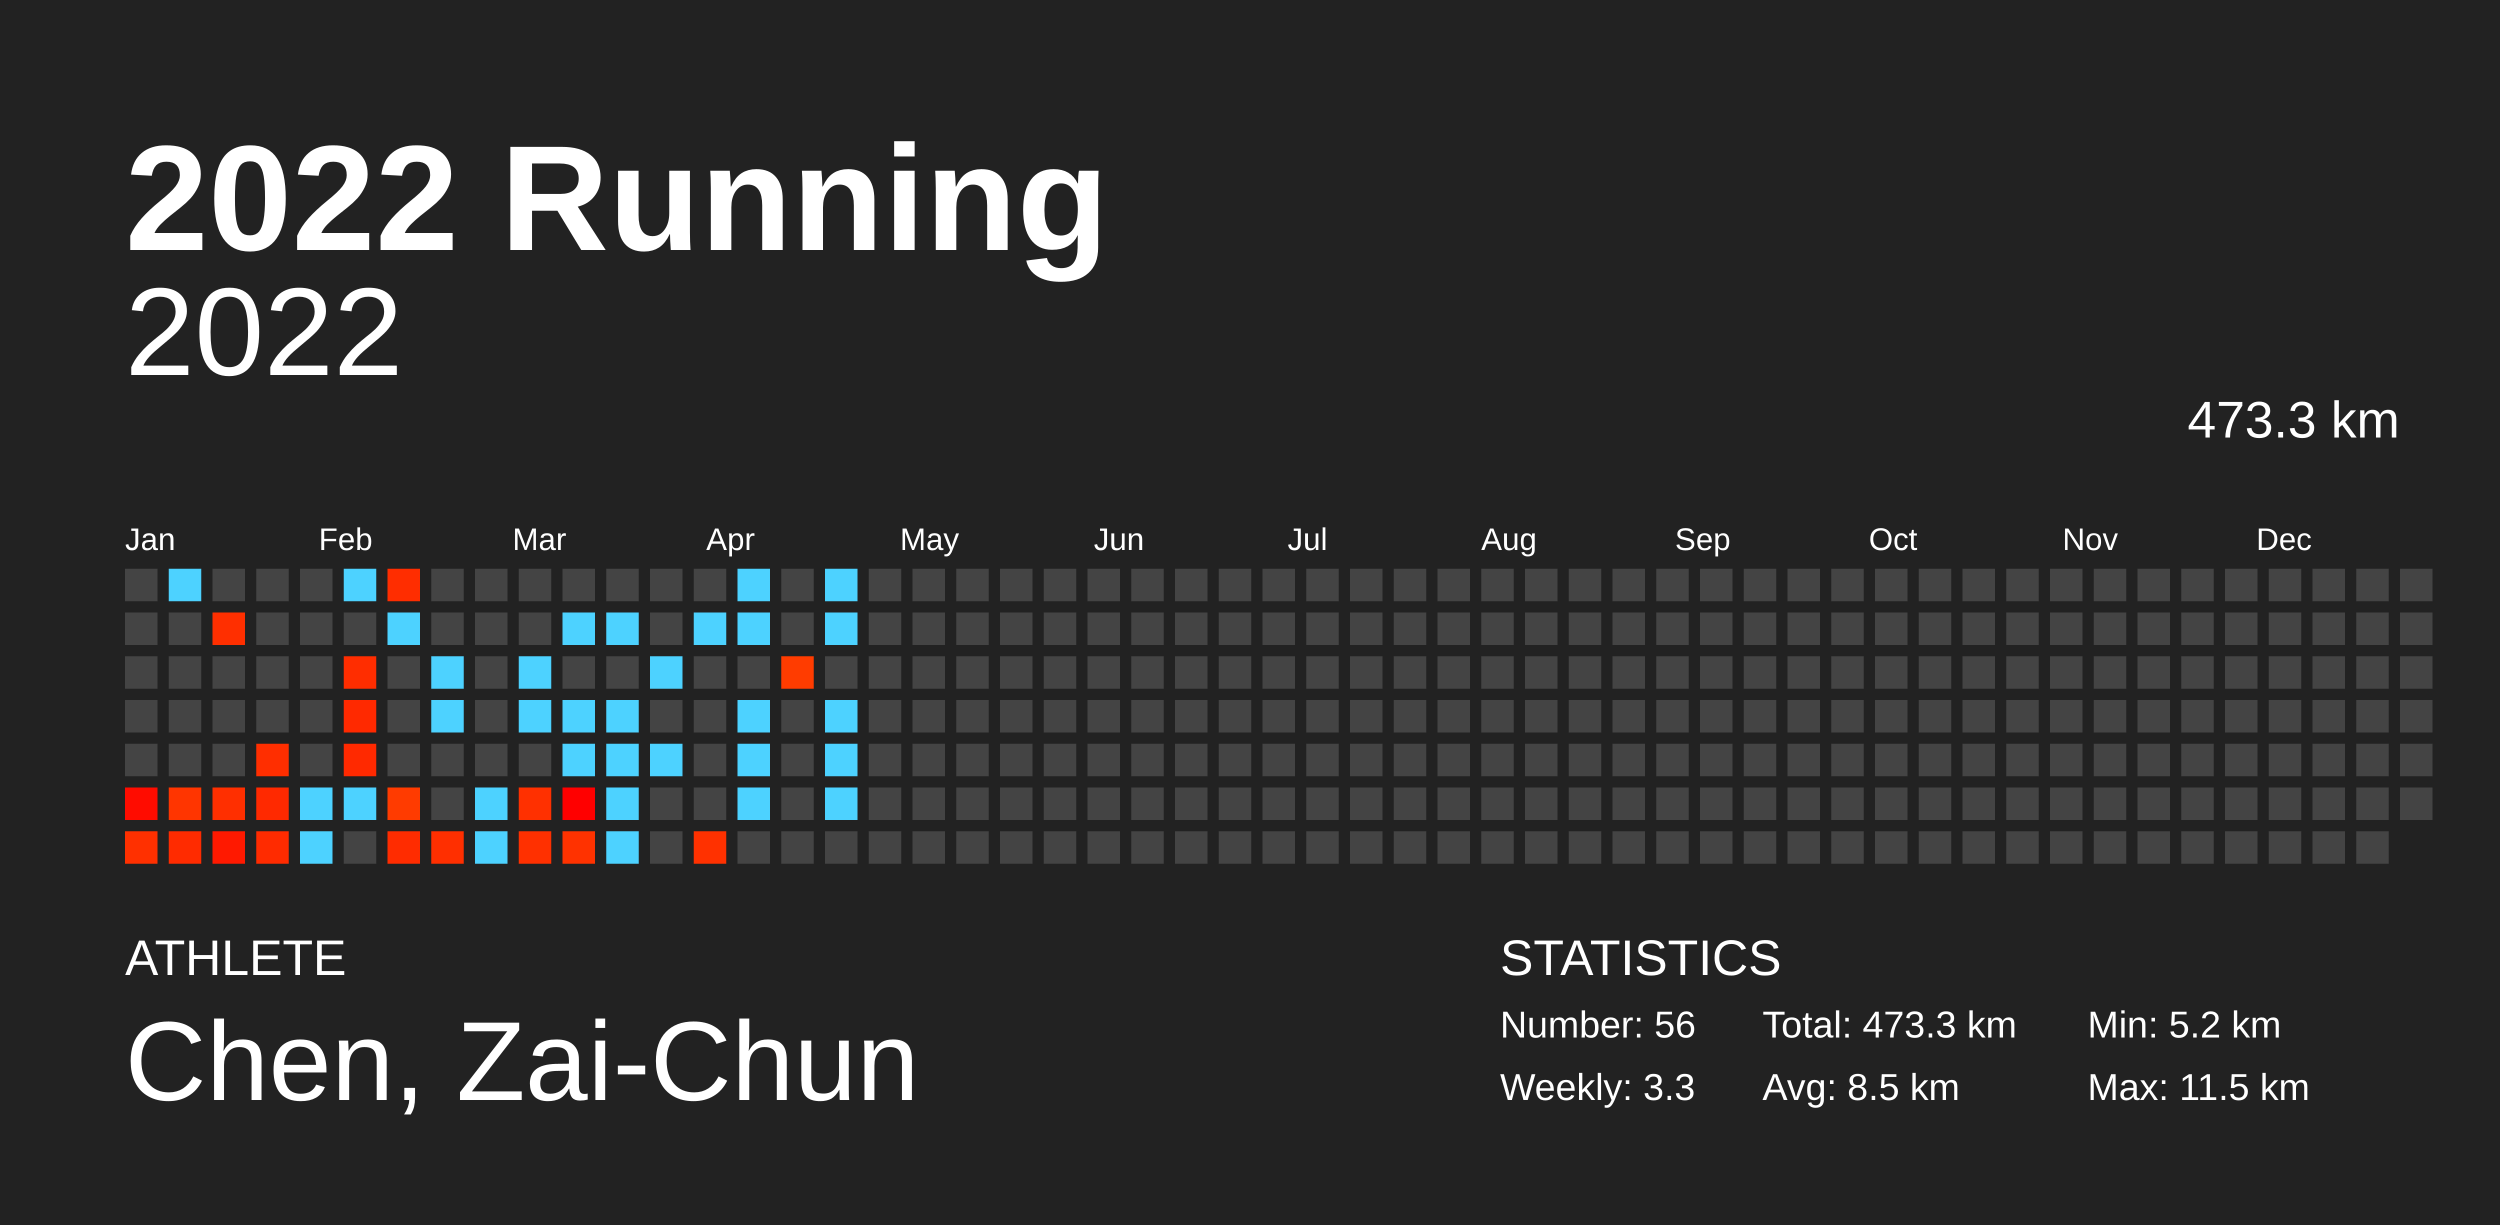
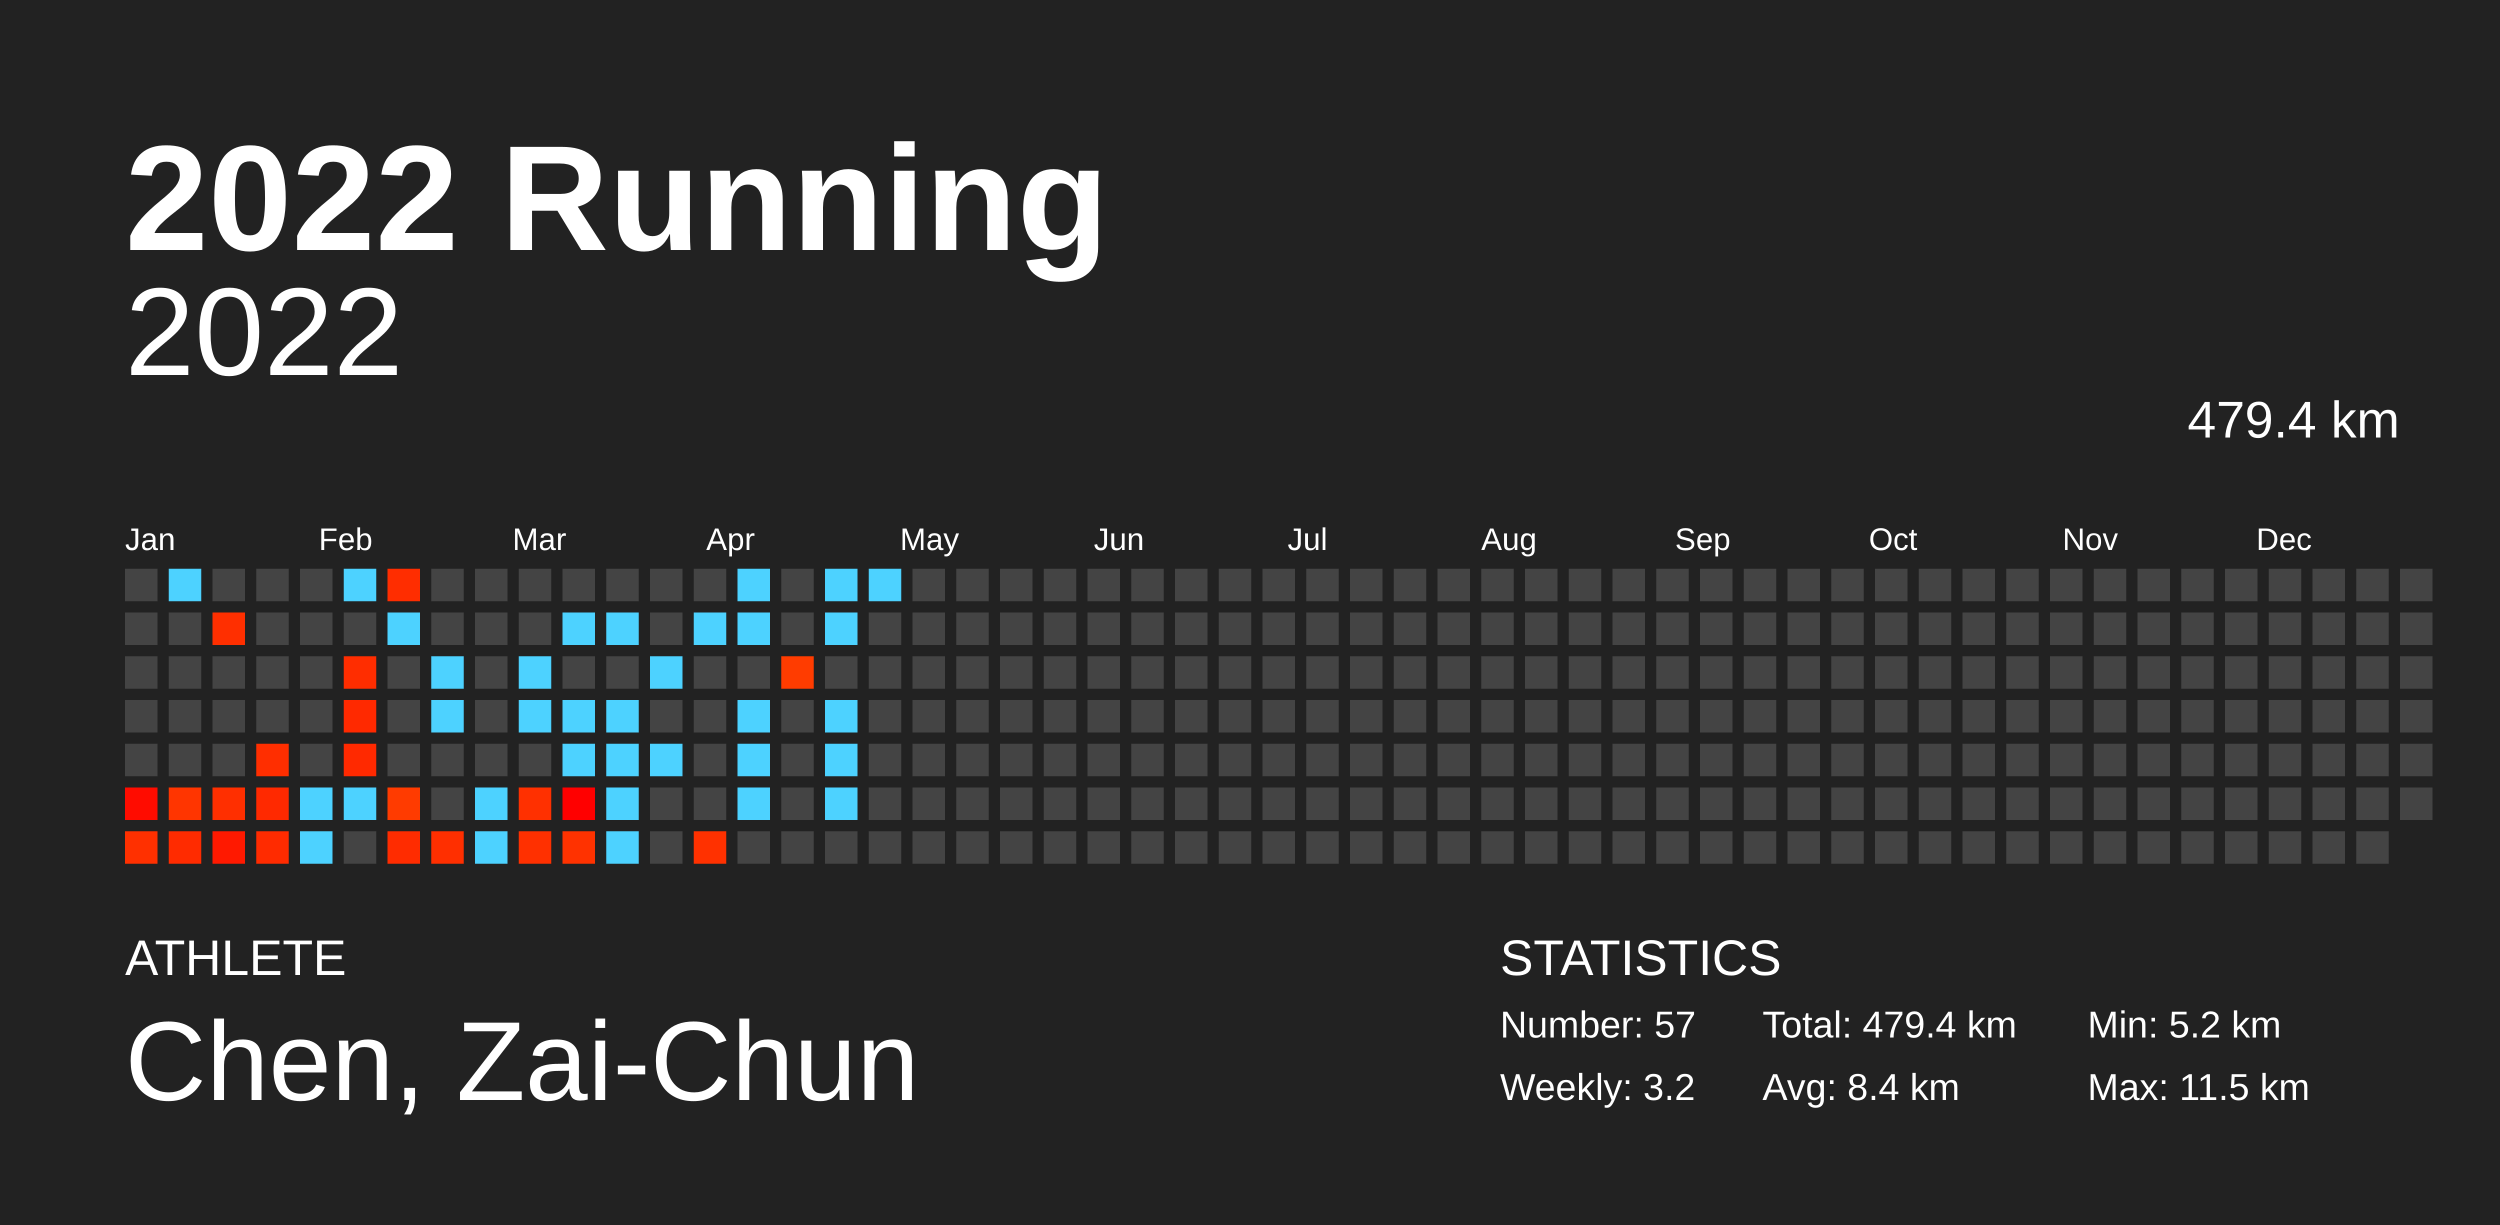
<svg xmlns="http://www.w3.org/2000/svg" baseProfile="full" height="98mm" version="1.1" viewBox="0,0,200,98" width="200mm">
  <defs />
  <rect fill="#222222" height="98" width="200" x="0" y="0" />
  <text fill="#FFFFFF" style="font-size:12px; font-family:Arial; font-weight:bold;" x="10" y="20">2022 Running</text>
  <text fill="#FFFFFF" style="font-size:4px; font-family:Arial" x="10" y="78">ATHLETE</text>
  <text fill="#FFFFFF" style="font-size:9px; font-family:Arial" x="10" y="88">Chen, Zai-Chun</text>
  <text fill="#FFFFFF" style="font-size:4px; font-family:Arial" x="120" y="78">STATISTICS</text>
-   <text fill="#FFFFFF" style="font-size:3px; font-family:Arial" x="120" y="83">Number: 56</text>
-   <text fill="#FFFFFF" style="font-size:3px; font-family:Arial" x="120" y="88">Weekly: 3.3</text>
-   <text fill="#FFFFFF" style="font-size:3px; font-family:Arial" x="141" y="83">Total: 473.3 km</text>
-   <text fill="#FFFFFF" style="font-size:3px; font-family:Arial" x="141" y="88">Avg: 8.5 km</text>
+   <text fill="#FFFFFF" style="font-size:3px; font-family:Arial" x="120" y="83">Number: 57</text>
+   <text fill="#FFFFFF" style="font-size:3px; font-family:Arial" x="120" y="88">Weekly: 3.2</text>
+   <text fill="#FFFFFF" style="font-size:3px; font-family:Arial" x="141" y="83">Total: 479.4 km</text>
+   <text fill="#FFFFFF" style="font-size:3px; font-family:Arial" x="141" y="88">Avg: 8.4 km</text>
  <text fill="#FFFFFF" style="font-size:3px; font-family:Arial" x="167" y="83">Min: 5.2 km</text>
  <text fill="#FFFFFF" style="font-size:3px; font-family:Arial" x="167" y="88">Max: 11.5 km</text>
  <text alignment-baseline="hanging" fill="#FFFFFF" style="font-size:10.0px; font-family:Arial;" x="10" y="30">2022</text>
-   <text alignment-baseline="hanging" fill="#FFFFFF" style="font-size:4.125px; font-family:Arial;" x="175" y="35">473.3 km</text>
+   <text alignment-baseline="hanging" fill="#FFFFFF" style="font-size:4.125px; font-family:Arial;" x="175" y="35">479.4 km</text>
  <text fill="#FFFFFF" style="font-size:2.5px; font-family:Arial" x="10.0" y="44">Jan</text>
  <text fill="#FFFFFF" style="font-size:2.5px; font-family:Arial" x="25.5" y="44">Feb</text>
  <text fill="#FFFFFF" style="font-size:2.5px; font-family:Arial" x="41.0" y="44">Mar</text>
  <text fill="#FFFFFF" style="font-size:2.5px; font-family:Arial" x="56.5" y="44">Apr</text>
  <text fill="#FFFFFF" style="font-size:2.5px; font-family:Arial" x="72.0" y="44">May</text>
  <text fill="#FFFFFF" style="font-size:2.5px; font-family:Arial" x="87.5" y="44">Jun</text>
  <text fill="#FFFFFF" style="font-size:2.5px; font-family:Arial" x="103.0" y="44">Jul</text>
  <text fill="#FFFFFF" style="font-size:2.5px; font-family:Arial" x="118.5" y="44">Aug</text>
  <text fill="#FFFFFF" style="font-size:2.5px; font-family:Arial" x="134.0" y="44">Sep</text>
  <text fill="#FFFFFF" style="font-size:2.5px; font-family:Arial" x="149.5" y="44">Oct</text>
  <text fill="#FFFFFF" style="font-size:2.5px; font-family:Arial" x="165.0" y="44">Nov</text>
  <text fill="#FFFFFF" style="font-size:2.5px; font-family:Arial" x="180.5" y="44">Dec</text>
  <rect fill="#444444" height="2.6" width="2.6" x="10.0" y="45.5" />
  <rect fill="#444444" height="2.6" width="2.6" x="10.0" y="49.0" />
  <rect fill="#444444" height="2.6" width="2.6" x="10.0" y="52.5" />
  <rect fill="#444444" height="2.6" width="2.6" x="10.0" y="56.0" />
  <rect fill="#444444" height="2.6" width="2.6" x="10.0" y="59.5" />
  <rect fill="#ff0c00" height="2.6" width="2.6" x="10.0" y="63.0" />
  <rect fill="#ff3000" height="2.6" width="2.6" x="10.0" y="66.5" />
  <rect fill="#4dd2ff" height="2.6" width="2.6" x="13.5" y="45.5" />
  <rect fill="#444444" height="2.6" width="2.6" x="13.5" y="49.0" />
  <rect fill="#444444" height="2.6" width="2.6" x="13.5" y="52.5" />
  <rect fill="#444444" height="2.6" width="2.6" x="13.5" y="56.0" />
  <rect fill="#444444" height="2.6" width="2.6" x="13.5" y="59.5" />
  <rect fill="#ff3500" height="2.6" width="2.6" x="13.5" y="63.0" />
  <rect fill="#ff2b00" height="2.6" width="2.6" x="13.5" y="66.5" />
  <rect fill="#444444" height="2.6" width="2.6" x="17.0" y="45.5" />
  <rect fill="#ff2f00" height="2.6" width="2.6" x="17.0" y="49.0" />
  <rect fill="#444444" height="2.6" width="2.6" x="17.0" y="52.5" />
  <rect fill="#444444" height="2.6" width="2.6" x="17.0" y="56.0" />
  <rect fill="#444444" height="2.6" width="2.6" x="17.0" y="59.5" />
  <rect fill="#ff2f00" height="2.6" width="2.6" x="17.0" y="63.0" />
  <rect fill="#ff1900" height="2.6" width="2.6" x="17.0" y="66.5" />
  <rect fill="#444444" height="2.6" width="2.6" x="20.5" y="45.5" />
  <rect fill="#444444" height="2.6" width="2.6" x="20.5" y="49.0" />
  <rect fill="#444444" height="2.6" width="2.6" x="20.5" y="52.5" />
  <rect fill="#444444" height="2.6" width="2.6" x="20.5" y="56.0" />
  <rect fill="#ff2e00" height="2.6" width="2.6" x="20.5" y="59.5" />
  <rect fill="#ff2900" height="2.6" width="2.6" x="20.5" y="63.0" />
  <rect fill="#ff2b00" height="2.6" width="2.6" x="20.5" y="66.5" />
  <rect fill="#444444" height="2.6" width="2.6" x="24.0" y="45.5" />
  <rect fill="#444444" height="2.6" width="2.6" x="24.0" y="49.0" />
  <rect fill="#444444" height="2.6" width="2.6" x="24.0" y="52.5" />
  <rect fill="#444444" height="2.6" width="2.6" x="24.0" y="56.0" />
  <rect fill="#444444" height="2.6" width="2.6" x="24.0" y="59.5" />
  <rect fill="#4dd2ff" height="2.6" width="2.6" x="24.0" y="63.0" />
  <rect fill="#4dd2ff" height="2.6" width="2.6" x="24.0" y="66.5" />
  <rect fill="#4dd2ff" height="2.6" width="2.6" x="27.5" y="45.5" />
  <rect fill="#444444" height="2.6" width="2.6" x="27.5" y="49.0" />
  <rect fill="#ff2d00" height="2.6" width="2.6" x="27.5" y="52.5" />
  <rect fill="#ff2900" height="2.6" width="2.6" x="27.5" y="56.0" />
  <rect fill="#ff2900" height="2.6" width="2.6" x="27.5" y="59.5" />
  <rect fill="#4dd2ff" height="2.6" width="2.6" x="27.5" y="63.0" />
  <rect fill="#444444" height="2.6" width="2.6" x="27.5" y="66.5" />
  <rect fill="#ff2d00" height="2.6" width="2.6" x="31.0" y="45.5" />
  <rect fill="#4dd2ff" height="2.6" width="2.6" x="31.0" y="49.0" />
  <rect fill="#444444" height="2.6" width="2.6" x="31.0" y="52.5" />
  <rect fill="#444444" height="2.6" width="2.6" x="31.0" y="56.0" />
  <rect fill="#444444" height="2.6" width="2.6" x="31.0" y="59.5" />
  <rect fill="#ff3b00" height="2.6" width="2.6" x="31.0" y="63.0" />
  <rect fill="#ff2c00" height="2.6" width="2.6" x="31.0" y="66.5" />
  <rect fill="#444444" height="2.6" width="2.6" x="34.5" y="45.5" />
  <rect fill="#444444" height="2.6" width="2.6" x="34.5" y="49.0" />
  <rect fill="#4dd2ff" height="2.6" width="2.6" x="34.5" y="52.5" />
  <rect fill="#4dd2ff" height="2.6" width="2.6" x="34.5" y="56.0" />
  <rect fill="#444444" height="2.6" width="2.6" x="34.5" y="59.5" />
  <rect fill="#444444" height="2.6" width="2.6" x="34.5" y="63.0" />
  <rect fill="#ff2f00" height="2.6" width="2.6" x="34.5" y="66.5" />
  <rect fill="#444444" height="2.6" width="2.6" x="38.0" y="45.5" />
  <rect fill="#444444" height="2.6" width="2.6" x="38.0" y="49.0" />
  <rect fill="#444444" height="2.6" width="2.6" x="38.0" y="52.5" />
  <rect fill="#444444" height="2.6" width="2.6" x="38.0" y="56.0" />
  <rect fill="#444444" height="2.6" width="2.6" x="38.0" y="59.5" />
  <rect fill="#4dd2ff" height="2.6" width="2.6" x="38.0" y="63.0" />
  <rect fill="#4dd2ff" height="2.6" width="2.6" x="38.0" y="66.5" />
  <rect fill="#444444" height="2.6" width="2.6" x="41.5" y="45.5" />
  <rect fill="#444444" height="2.6" width="2.6" x="41.5" y="49.0" />
  <rect fill="#4dd2ff" height="2.6" width="2.6" x="41.5" y="52.5" />
  <rect fill="#4dd2ff" height="2.6" width="2.6" x="41.5" y="56.0" />
  <rect fill="#444444" height="2.6" width="2.6" x="41.5" y="59.5" />
  <rect fill="#ff3000" height="2.6" width="2.6" x="41.5" y="63.0" />
  <rect fill="#ff3000" height="2.6" width="2.6" x="41.5" y="66.5" />
  <rect fill="#444444" height="2.6" width="2.6" x="45.0" y="45.5" />
  <rect fill="#4dd2ff" height="2.6" width="2.6" x="45.0" y="49.0" />
  <rect fill="#444444" height="2.6" width="2.6" x="45.0" y="52.5" />
  <rect fill="#4dd2ff" height="2.6" width="2.6" x="45.0" y="56.0" />
  <rect fill="#4dd2ff" height="2.6" width="2.6" x="45.0" y="59.5" />
  <rect fill="#ff0000" height="2.6" width="2.6" x="45.0" y="63.0" />
  <rect fill="#ff3200" height="2.6" width="2.6" x="45.0" y="66.5" />
  <rect fill="#444444" height="2.6" width="2.6" x="48.5" y="45.5" />
  <rect fill="#4dd2ff" height="2.6" width="2.6" x="48.5" y="49.0" />
  <rect fill="#444444" height="2.6" width="2.6" x="48.5" y="52.5" />
  <rect fill="#4dd2ff" height="2.6" width="2.6" x="48.5" y="56.0" />
  <rect fill="#4dd2ff" height="2.6" width="2.6" x="48.5" y="59.5" />
  <rect fill="#4dd2ff" height="2.6" width="2.6" x="48.5" y="63.0" />
  <rect fill="#4dd2ff" height="2.6" width="2.6" x="48.5" y="66.5" />
  <rect fill="#444444" height="2.6" width="2.6" x="52.0" y="45.5" />
  <rect fill="#444444" height="2.6" width="2.6" x="52.0" y="49.0" />
  <rect fill="#4dd2ff" height="2.6" width="2.6" x="52.0" y="52.5" />
  <rect fill="#444444" height="2.6" width="2.6" x="52.0" y="56.0" />
  <rect fill="#4dd2ff" height="2.6" width="2.6" x="52.0" y="59.5" />
  <rect fill="#444444" height="2.6" width="2.6" x="52.0" y="63.0" />
  <rect fill="#444444" height="2.6" width="2.6" x="52.0" y="66.5" />
  <rect fill="#444444" height="2.6" width="2.6" x="55.5" y="45.5" />
  <rect fill="#4dd2ff" height="2.6" width="2.6" x="55.5" y="49.0" />
  <rect fill="#444444" height="2.6" width="2.6" x="55.5" y="52.5" />
  <rect fill="#444444" height="2.6" width="2.6" x="55.5" y="56.0" />
  <rect fill="#444444" height="2.6" width="2.6" x="55.5" y="59.5" />
  <rect fill="#444444" height="2.6" width="2.6" x="55.5" y="63.0" />
  <rect fill="#ff3100" height="2.6" width="2.6" x="55.5" y="66.5" />
  <rect fill="#4dd2ff" height="2.6" width="2.6" x="59.0" y="45.5" />
  <rect fill="#4dd2ff" height="2.6" width="2.6" x="59.0" y="49.0" />
  <rect fill="#444444" height="2.6" width="2.6" x="59.0" y="52.5" />
  <rect fill="#4dd2ff" height="2.6" width="2.6" x="59.0" y="56.0" />
  <rect fill="#4dd2ff" height="2.6" width="2.6" x="59.0" y="59.5" />
  <rect fill="#4dd2ff" height="2.6" width="2.6" x="59.0" y="63.0" />
  <rect fill="#444444" height="2.6" width="2.6" x="59.0" y="66.5" />
  <rect fill="#444444" height="2.6" width="2.6" x="62.5" y="45.5" />
  <rect fill="#444444" height="2.6" width="2.6" x="62.5" y="49.0" />
  <rect fill="#ff3c00" height="2.6" width="2.6" x="62.5" y="52.5" />
  <rect fill="#444444" height="2.6" width="2.6" x="62.5" y="56.0" />
  <rect fill="#444444" height="2.6" width="2.6" x="62.5" y="59.5" />
  <rect fill="#444444" height="2.6" width="2.6" x="62.5" y="63.0" />
  <rect fill="#444444" height="2.6" width="2.6" x="62.5" y="66.5" />
  <rect fill="#4dd2ff" height="2.6" width="2.6" x="66.0" y="45.5" />
  <rect fill="#4dd2ff" height="2.6" width="2.6" x="66.0" y="49.0" />
  <rect fill="#444444" height="2.6" width="2.6" x="66.0" y="52.5" />
  <rect fill="#4dd2ff" height="2.6" width="2.6" x="66.0" y="56.0" />
  <rect fill="#4dd2ff" height="2.6" width="2.6" x="66.0" y="59.5" />
  <rect fill="#4dd2ff" height="2.6" width="2.6" x="66.0" y="63.0" />
  <rect fill="#444444" height="2.6" width="2.6" x="66.0" y="66.5" />
-   <rect fill="#444444" height="2.6" width="2.6" x="69.5" y="45.5" />
+   <rect fill="#4dd2ff" height="2.6" width="2.6" x="69.5" y="45.5" />
  <rect fill="#444444" height="2.6" width="2.6" x="69.5" y="49.0" />
  <rect fill="#444444" height="2.6" width="2.6" x="69.5" y="52.5" />
  <rect fill="#444444" height="2.6" width="2.6" x="69.5" y="56.0" />
  <rect fill="#444444" height="2.6" width="2.6" x="69.5" y="59.5" />
  <rect fill="#444444" height="2.6" width="2.6" x="69.5" y="63.0" />
  <rect fill="#444444" height="2.6" width="2.6" x="69.5" y="66.5" />
  <rect fill="#444444" height="2.6" width="2.6" x="73.0" y="45.5" />
  <rect fill="#444444" height="2.6" width="2.6" x="73.0" y="49.0" />
  <rect fill="#444444" height="2.6" width="2.6" x="73.0" y="52.5" />
  <rect fill="#444444" height="2.6" width="2.6" x="73.0" y="56.0" />
  <rect fill="#444444" height="2.6" width="2.6" x="73.0" y="59.5" />
  <rect fill="#444444" height="2.6" width="2.6" x="73.0" y="63.0" />
  <rect fill="#444444" height="2.6" width="2.6" x="73.0" y="66.5" />
  <rect fill="#444444" height="2.6" width="2.6" x="76.5" y="45.5" />
  <rect fill="#444444" height="2.6" width="2.6" x="76.5" y="49.0" />
  <rect fill="#444444" height="2.6" width="2.6" x="76.5" y="52.5" />
  <rect fill="#444444" height="2.6" width="2.6" x="76.5" y="56.0" />
  <rect fill="#444444" height="2.6" width="2.6" x="76.5" y="59.5" />
  <rect fill="#444444" height="2.6" width="2.6" x="76.5" y="63.0" />
  <rect fill="#444444" height="2.6" width="2.6" x="76.5" y="66.5" />
  <rect fill="#444444" height="2.6" width="2.6" x="80.0" y="45.5" />
  <rect fill="#444444" height="2.6" width="2.6" x="80.0" y="49.0" />
  <rect fill="#444444" height="2.6" width="2.6" x="80.0" y="52.5" />
  <rect fill="#444444" height="2.6" width="2.6" x="80.0" y="56.0" />
  <rect fill="#444444" height="2.6" width="2.6" x="80.0" y="59.5" />
  <rect fill="#444444" height="2.6" width="2.6" x="80.0" y="63.0" />
  <rect fill="#444444" height="2.6" width="2.6" x="80.0" y="66.5" />
  <rect fill="#444444" height="2.6" width="2.6" x="83.5" y="45.5" />
  <rect fill="#444444" height="2.6" width="2.6" x="83.5" y="49.0" />
  <rect fill="#444444" height="2.6" width="2.6" x="83.5" y="52.5" />
  <rect fill="#444444" height="2.6" width="2.6" x="83.5" y="56.0" />
  <rect fill="#444444" height="2.6" width="2.6" x="83.5" y="59.5" />
  <rect fill="#444444" height="2.6" width="2.6" x="83.5" y="63.0" />
  <rect fill="#444444" height="2.6" width="2.6" x="83.5" y="66.5" />
  <rect fill="#444444" height="2.6" width="2.6" x="87.0" y="45.5" />
  <rect fill="#444444" height="2.6" width="2.6" x="87.0" y="49.0" />
  <rect fill="#444444" height="2.6" width="2.6" x="87.0" y="52.5" />
  <rect fill="#444444" height="2.6" width="2.6" x="87.0" y="56.0" />
  <rect fill="#444444" height="2.6" width="2.6" x="87.0" y="59.5" />
  <rect fill="#444444" height="2.6" width="2.6" x="87.0" y="63.0" />
  <rect fill="#444444" height="2.6" width="2.6" x="87.0" y="66.5" />
  <rect fill="#444444" height="2.6" width="2.6" x="90.5" y="45.5" />
  <rect fill="#444444" height="2.6" width="2.6" x="90.5" y="49.0" />
  <rect fill="#444444" height="2.6" width="2.6" x="90.5" y="52.5" />
  <rect fill="#444444" height="2.6" width="2.6" x="90.5" y="56.0" />
  <rect fill="#444444" height="2.6" width="2.6" x="90.5" y="59.5" />
  <rect fill="#444444" height="2.6" width="2.6" x="90.5" y="63.0" />
  <rect fill="#444444" height="2.6" width="2.6" x="90.5" y="66.5" />
  <rect fill="#444444" height="2.6" width="2.6" x="94.0" y="45.5" />
  <rect fill="#444444" height="2.6" width="2.6" x="94.0" y="49.0" />
  <rect fill="#444444" height="2.6" width="2.6" x="94.0" y="52.5" />
  <rect fill="#444444" height="2.6" width="2.6" x="94.0" y="56.0" />
  <rect fill="#444444" height="2.6" width="2.6" x="94.0" y="59.5" />
  <rect fill="#444444" height="2.6" width="2.6" x="94.0" y="63.0" />
  <rect fill="#444444" height="2.6" width="2.6" x="94.0" y="66.5" />
  <rect fill="#444444" height="2.6" width="2.6" x="97.5" y="45.5" />
  <rect fill="#444444" height="2.6" width="2.6" x="97.5" y="49.0" />
  <rect fill="#444444" height="2.6" width="2.6" x="97.5" y="52.5" />
  <rect fill="#444444" height="2.6" width="2.6" x="97.5" y="56.0" />
  <rect fill="#444444" height="2.6" width="2.6" x="97.5" y="59.5" />
  <rect fill="#444444" height="2.6" width="2.6" x="97.5" y="63.0" />
  <rect fill="#444444" height="2.6" width="2.6" x="97.5" y="66.5" />
  <rect fill="#444444" height="2.6" width="2.6" x="101.0" y="45.5" />
  <rect fill="#444444" height="2.6" width="2.6" x="101.0" y="49.0" />
  <rect fill="#444444" height="2.6" width="2.6" x="101.0" y="52.5" />
  <rect fill="#444444" height="2.6" width="2.6" x="101.0" y="56.0" />
  <rect fill="#444444" height="2.6" width="2.6" x="101.0" y="59.5" />
  <rect fill="#444444" height="2.6" width="2.6" x="101.0" y="63.0" />
  <rect fill="#444444" height="2.6" width="2.6" x="101.0" y="66.5" />
  <rect fill="#444444" height="2.6" width="2.6" x="104.5" y="45.5" />
  <rect fill="#444444" height="2.6" width="2.6" x="104.5" y="49.0" />
  <rect fill="#444444" height="2.6" width="2.6" x="104.5" y="52.5" />
  <rect fill="#444444" height="2.6" width="2.6" x="104.5" y="56.0" />
  <rect fill="#444444" height="2.6" width="2.6" x="104.5" y="59.5" />
  <rect fill="#444444" height="2.6" width="2.6" x="104.5" y="63.0" />
  <rect fill="#444444" height="2.6" width="2.6" x="104.5" y="66.5" />
  <rect fill="#444444" height="2.6" width="2.6" x="108.0" y="45.5" />
  <rect fill="#444444" height="2.6" width="2.6" x="108.0" y="49.0" />
  <rect fill="#444444" height="2.6" width="2.6" x="108.0" y="52.5" />
  <rect fill="#444444" height="2.6" width="2.6" x="108.0" y="56.0" />
  <rect fill="#444444" height="2.6" width="2.6" x="108.0" y="59.5" />
  <rect fill="#444444" height="2.6" width="2.6" x="108.0" y="63.0" />
  <rect fill="#444444" height="2.6" width="2.6" x="108.0" y="66.5" />
  <rect fill="#444444" height="2.6" width="2.6" x="111.5" y="45.5" />
  <rect fill="#444444" height="2.6" width="2.6" x="111.5" y="49.0" />
  <rect fill="#444444" height="2.6" width="2.6" x="111.5" y="52.5" />
  <rect fill="#444444" height="2.6" width="2.6" x="111.5" y="56.0" />
  <rect fill="#444444" height="2.6" width="2.6" x="111.5" y="59.5" />
  <rect fill="#444444" height="2.6" width="2.6" x="111.5" y="63.0" />
  <rect fill="#444444" height="2.6" width="2.6" x="111.5" y="66.5" />
  <rect fill="#444444" height="2.6" width="2.6" x="115.0" y="45.5" />
  <rect fill="#444444" height="2.6" width="2.6" x="115.0" y="49.0" />
  <rect fill="#444444" height="2.6" width="2.6" x="115.0" y="52.5" />
  <rect fill="#444444" height="2.6" width="2.6" x="115.0" y="56.0" />
  <rect fill="#444444" height="2.6" width="2.6" x="115.0" y="59.5" />
  <rect fill="#444444" height="2.6" width="2.6" x="115.0" y="63.0" />
  <rect fill="#444444" height="2.6" width="2.6" x="115.0" y="66.5" />
  <rect fill="#444444" height="2.6" width="2.6" x="118.5" y="45.5" />
  <rect fill="#444444" height="2.6" width="2.6" x="118.5" y="49.0" />
  <rect fill="#444444" height="2.6" width="2.6" x="118.5" y="52.5" />
  <rect fill="#444444" height="2.6" width="2.6" x="118.5" y="56.0" />
  <rect fill="#444444" height="2.6" width="2.6" x="118.5" y="59.5" />
  <rect fill="#444444" height="2.6" width="2.6" x="118.5" y="63.0" />
  <rect fill="#444444" height="2.6" width="2.6" x="118.5" y="66.5" />
  <rect fill="#444444" height="2.6" width="2.6" x="122.0" y="45.5" />
  <rect fill="#444444" height="2.6" width="2.6" x="122.0" y="49.0" />
  <rect fill="#444444" height="2.6" width="2.6" x="122.0" y="52.5" />
  <rect fill="#444444" height="2.6" width="2.6" x="122.0" y="56.0" />
  <rect fill="#444444" height="2.6" width="2.6" x="122.0" y="59.5" />
  <rect fill="#444444" height="2.6" width="2.6" x="122.0" y="63.0" />
  <rect fill="#444444" height="2.6" width="2.6" x="122.0" y="66.5" />
  <rect fill="#444444" height="2.6" width="2.6" x="125.5" y="45.5" />
  <rect fill="#444444" height="2.6" width="2.6" x="125.5" y="49.0" />
  <rect fill="#444444" height="2.6" width="2.6" x="125.5" y="52.5" />
  <rect fill="#444444" height="2.6" width="2.6" x="125.5" y="56.0" />
  <rect fill="#444444" height="2.6" width="2.6" x="125.5" y="59.5" />
  <rect fill="#444444" height="2.6" width="2.6" x="125.5" y="63.0" />
  <rect fill="#444444" height="2.6" width="2.6" x="125.5" y="66.5" />
  <rect fill="#444444" height="2.6" width="2.6" x="129.0" y="45.5" />
  <rect fill="#444444" height="2.6" width="2.6" x="129.0" y="49.0" />
  <rect fill="#444444" height="2.6" width="2.6" x="129.0" y="52.5" />
  <rect fill="#444444" height="2.6" width="2.6" x="129.0" y="56.0" />
  <rect fill="#444444" height="2.6" width="2.6" x="129.0" y="59.5" />
  <rect fill="#444444" height="2.6" width="2.6" x="129.0" y="63.0" />
  <rect fill="#444444" height="2.6" width="2.6" x="129.0" y="66.5" />
  <rect fill="#444444" height="2.6" width="2.6" x="132.5" y="45.5" />
  <rect fill="#444444" height="2.6" width="2.6" x="132.5" y="49.0" />
  <rect fill="#444444" height="2.6" width="2.6" x="132.5" y="52.5" />
  <rect fill="#444444" height="2.6" width="2.6" x="132.5" y="56.0" />
  <rect fill="#444444" height="2.6" width="2.6" x="132.5" y="59.5" />
  <rect fill="#444444" height="2.6" width="2.6" x="132.5" y="63.0" />
  <rect fill="#444444" height="2.6" width="2.6" x="132.5" y="66.5" />
  <rect fill="#444444" height="2.6" width="2.6" x="136.0" y="45.5" />
  <rect fill="#444444" height="2.6" width="2.6" x="136.0" y="49.0" />
  <rect fill="#444444" height="2.6" width="2.6" x="136.0" y="52.5" />
  <rect fill="#444444" height="2.6" width="2.6" x="136.0" y="56.0" />
  <rect fill="#444444" height="2.6" width="2.6" x="136.0" y="59.5" />
  <rect fill="#444444" height="2.6" width="2.6" x="136.0" y="63.0" />
  <rect fill="#444444" height="2.6" width="2.6" x="136.0" y="66.5" />
  <rect fill="#444444" height="2.6" width="2.6" x="139.5" y="45.5" />
  <rect fill="#444444" height="2.6" width="2.6" x="139.5" y="49.0" />
  <rect fill="#444444" height="2.6" width="2.6" x="139.5" y="52.5" />
  <rect fill="#444444" height="2.6" width="2.6" x="139.5" y="56.0" />
  <rect fill="#444444" height="2.6" width="2.6" x="139.5" y="59.5" />
  <rect fill="#444444" height="2.6" width="2.6" x="139.5" y="63.0" />
  <rect fill="#444444" height="2.6" width="2.6" x="139.5" y="66.5" />
  <rect fill="#444444" height="2.6" width="2.6" x="143.0" y="45.5" />
  <rect fill="#444444" height="2.6" width="2.6" x="143.0" y="49.0" />
  <rect fill="#444444" height="2.6" width="2.6" x="143.0" y="52.5" />
  <rect fill="#444444" height="2.6" width="2.6" x="143.0" y="56.0" />
  <rect fill="#444444" height="2.6" width="2.6" x="143.0" y="59.5" />
  <rect fill="#444444" height="2.6" width="2.6" x="143.0" y="63.0" />
  <rect fill="#444444" height="2.6" width="2.6" x="143.0" y="66.5" />
  <rect fill="#444444" height="2.6" width="2.6" x="146.5" y="45.5" />
  <rect fill="#444444" height="2.6" width="2.6" x="146.5" y="49.0" />
  <rect fill="#444444" height="2.6" width="2.6" x="146.5" y="52.5" />
  <rect fill="#444444" height="2.6" width="2.6" x="146.5" y="56.0" />
  <rect fill="#444444" height="2.6" width="2.6" x="146.5" y="59.5" />
  <rect fill="#444444" height="2.6" width="2.6" x="146.5" y="63.0" />
  <rect fill="#444444" height="2.6" width="2.6" x="146.5" y="66.5" />
  <rect fill="#444444" height="2.6" width="2.6" x="150.0" y="45.5" />
  <rect fill="#444444" height="2.6" width="2.6" x="150.0" y="49.0" />
  <rect fill="#444444" height="2.6" width="2.6" x="150.0" y="52.5" />
  <rect fill="#444444" height="2.6" width="2.6" x="150.0" y="56.0" />
  <rect fill="#444444" height="2.6" width="2.6" x="150.0" y="59.5" />
  <rect fill="#444444" height="2.6" width="2.6" x="150.0" y="63.0" />
  <rect fill="#444444" height="2.6" width="2.6" x="150.0" y="66.5" />
  <rect fill="#444444" height="2.6" width="2.6" x="153.5" y="45.5" />
  <rect fill="#444444" height="2.6" width="2.6" x="153.5" y="49.0" />
  <rect fill="#444444" height="2.6" width="2.6" x="153.5" y="52.5" />
  <rect fill="#444444" height="2.6" width="2.6" x="153.5" y="56.0" />
  <rect fill="#444444" height="2.6" width="2.6" x="153.5" y="59.5" />
  <rect fill="#444444" height="2.6" width="2.6" x="153.5" y="63.0" />
  <rect fill="#444444" height="2.6" width="2.6" x="153.5" y="66.5" />
  <rect fill="#444444" height="2.6" width="2.6" x="157.0" y="45.5" />
  <rect fill="#444444" height="2.6" width="2.6" x="157.0" y="49.0" />
  <rect fill="#444444" height="2.6" width="2.6" x="157.0" y="52.5" />
  <rect fill="#444444" height="2.6" width="2.6" x="157.0" y="56.0" />
  <rect fill="#444444" height="2.6" width="2.6" x="157.0" y="59.5" />
  <rect fill="#444444" height="2.6" width="2.6" x="157.0" y="63.0" />
  <rect fill="#444444" height="2.6" width="2.6" x="157.0" y="66.5" />
  <rect fill="#444444" height="2.6" width="2.6" x="160.5" y="45.5" />
  <rect fill="#444444" height="2.6" width="2.6" x="160.5" y="49.0" />
  <rect fill="#444444" height="2.6" width="2.6" x="160.5" y="52.5" />
  <rect fill="#444444" height="2.6" width="2.6" x="160.5" y="56.0" />
  <rect fill="#444444" height="2.6" width="2.6" x="160.5" y="59.5" />
  <rect fill="#444444" height="2.6" width="2.6" x="160.5" y="63.0" />
  <rect fill="#444444" height="2.6" width="2.6" x="160.5" y="66.5" />
  <rect fill="#444444" height="2.6" width="2.6" x="164.0" y="45.5" />
  <rect fill="#444444" height="2.6" width="2.6" x="164.0" y="49.0" />
  <rect fill="#444444" height="2.6" width="2.6" x="164.0" y="52.5" />
  <rect fill="#444444" height="2.6" width="2.6" x="164.0" y="56.0" />
  <rect fill="#444444" height="2.6" width="2.6" x="164.0" y="59.5" />
  <rect fill="#444444" height="2.6" width="2.6" x="164.0" y="63.0" />
  <rect fill="#444444" height="2.6" width="2.6" x="164.0" y="66.5" />
  <rect fill="#444444" height="2.6" width="2.6" x="167.5" y="45.5" />
  <rect fill="#444444" height="2.6" width="2.6" x="167.5" y="49.0" />
  <rect fill="#444444" height="2.6" width="2.6" x="167.5" y="52.5" />
  <rect fill="#444444" height="2.6" width="2.6" x="167.5" y="56.0" />
  <rect fill="#444444" height="2.6" width="2.6" x="167.5" y="59.5" />
  <rect fill="#444444" height="2.6" width="2.6" x="167.5" y="63.0" />
  <rect fill="#444444" height="2.6" width="2.6" x="167.5" y="66.5" />
  <rect fill="#444444" height="2.6" width="2.6" x="171.0" y="45.5" />
  <rect fill="#444444" height="2.6" width="2.6" x="171.0" y="49.0" />
  <rect fill="#444444" height="2.6" width="2.6" x="171.0" y="52.5" />
  <rect fill="#444444" height="2.6" width="2.6" x="171.0" y="56.0" />
  <rect fill="#444444" height="2.6" width="2.6" x="171.0" y="59.5" />
  <rect fill="#444444" height="2.6" width="2.6" x="171.0" y="63.0" />
  <rect fill="#444444" height="2.6" width="2.6" x="171.0" y="66.5" />
  <rect fill="#444444" height="2.6" width="2.6" x="174.5" y="45.5" />
  <rect fill="#444444" height="2.6" width="2.6" x="174.5" y="49.0" />
  <rect fill="#444444" height="2.6" width="2.6" x="174.5" y="52.5" />
  <rect fill="#444444" height="2.6" width="2.6" x="174.5" y="56.0" />
  <rect fill="#444444" height="2.6" width="2.6" x="174.5" y="59.5" />
  <rect fill="#444444" height="2.6" width="2.6" x="174.5" y="63.0" />
  <rect fill="#444444" height="2.6" width="2.6" x="174.5" y="66.5" />
  <rect fill="#444444" height="2.6" width="2.6" x="178.0" y="45.5" />
  <rect fill="#444444" height="2.6" width="2.6" x="178.0" y="49.0" />
  <rect fill="#444444" height="2.6" width="2.6" x="178.0" y="52.5" />
  <rect fill="#444444" height="2.6" width="2.6" x="178.0" y="56.0" />
  <rect fill="#444444" height="2.6" width="2.6" x="178.0" y="59.5" />
  <rect fill="#444444" height="2.6" width="2.6" x="178.0" y="63.0" />
  <rect fill="#444444" height="2.6" width="2.6" x="178.0" y="66.5" />
  <rect fill="#444444" height="2.6" width="2.6" x="181.5" y="45.5" />
  <rect fill="#444444" height="2.6" width="2.6" x="181.5" y="49.0" />
  <rect fill="#444444" height="2.6" width="2.6" x="181.5" y="52.5" />
  <rect fill="#444444" height="2.6" width="2.6" x="181.5" y="56.0" />
  <rect fill="#444444" height="2.6" width="2.6" x="181.5" y="59.5" />
  <rect fill="#444444" height="2.6" width="2.6" x="181.5" y="63.0" />
  <rect fill="#444444" height="2.6" width="2.6" x="181.5" y="66.5" />
  <rect fill="#444444" height="2.6" width="2.6" x="185.0" y="45.5" />
  <rect fill="#444444" height="2.6" width="2.6" x="185.0" y="49.0" />
  <rect fill="#444444" height="2.6" width="2.6" x="185.0" y="52.5" />
  <rect fill="#444444" height="2.6" width="2.6" x="185.0" y="56.0" />
  <rect fill="#444444" height="2.6" width="2.6" x="185.0" y="59.5" />
  <rect fill="#444444" height="2.6" width="2.6" x="185.0" y="63.0" />
  <rect fill="#444444" height="2.6" width="2.6" x="185.0" y="66.5" />
  <rect fill="#444444" height="2.6" width="2.6" x="188.5" y="45.5" />
  <rect fill="#444444" height="2.6" width="2.6" x="188.5" y="49.0" />
  <rect fill="#444444" height="2.6" width="2.6" x="188.5" y="52.5" />
  <rect fill="#444444" height="2.6" width="2.6" x="188.5" y="56.0" />
  <rect fill="#444444" height="2.6" width="2.6" x="188.5" y="59.5" />
  <rect fill="#444444" height="2.6" width="2.6" x="188.5" y="63.0" />
  <rect fill="#444444" height="2.6" width="2.6" x="188.5" y="66.5" />
  <rect fill="#444444" height="2.6" width="2.6" x="192.0" y="45.5" />
  <rect fill="#444444" height="2.6" width="2.6" x="192.0" y="49.0" />
  <rect fill="#444444" height="2.6" width="2.6" x="192.0" y="52.5" />
  <rect fill="#444444" height="2.6" width="2.6" x="192.0" y="56.0" />
  <rect fill="#444444" height="2.6" width="2.6" x="192.0" y="59.5" />
  <rect fill="#444444" height="2.6" width="2.6" x="192.0" y="63.0" />
</svg>
